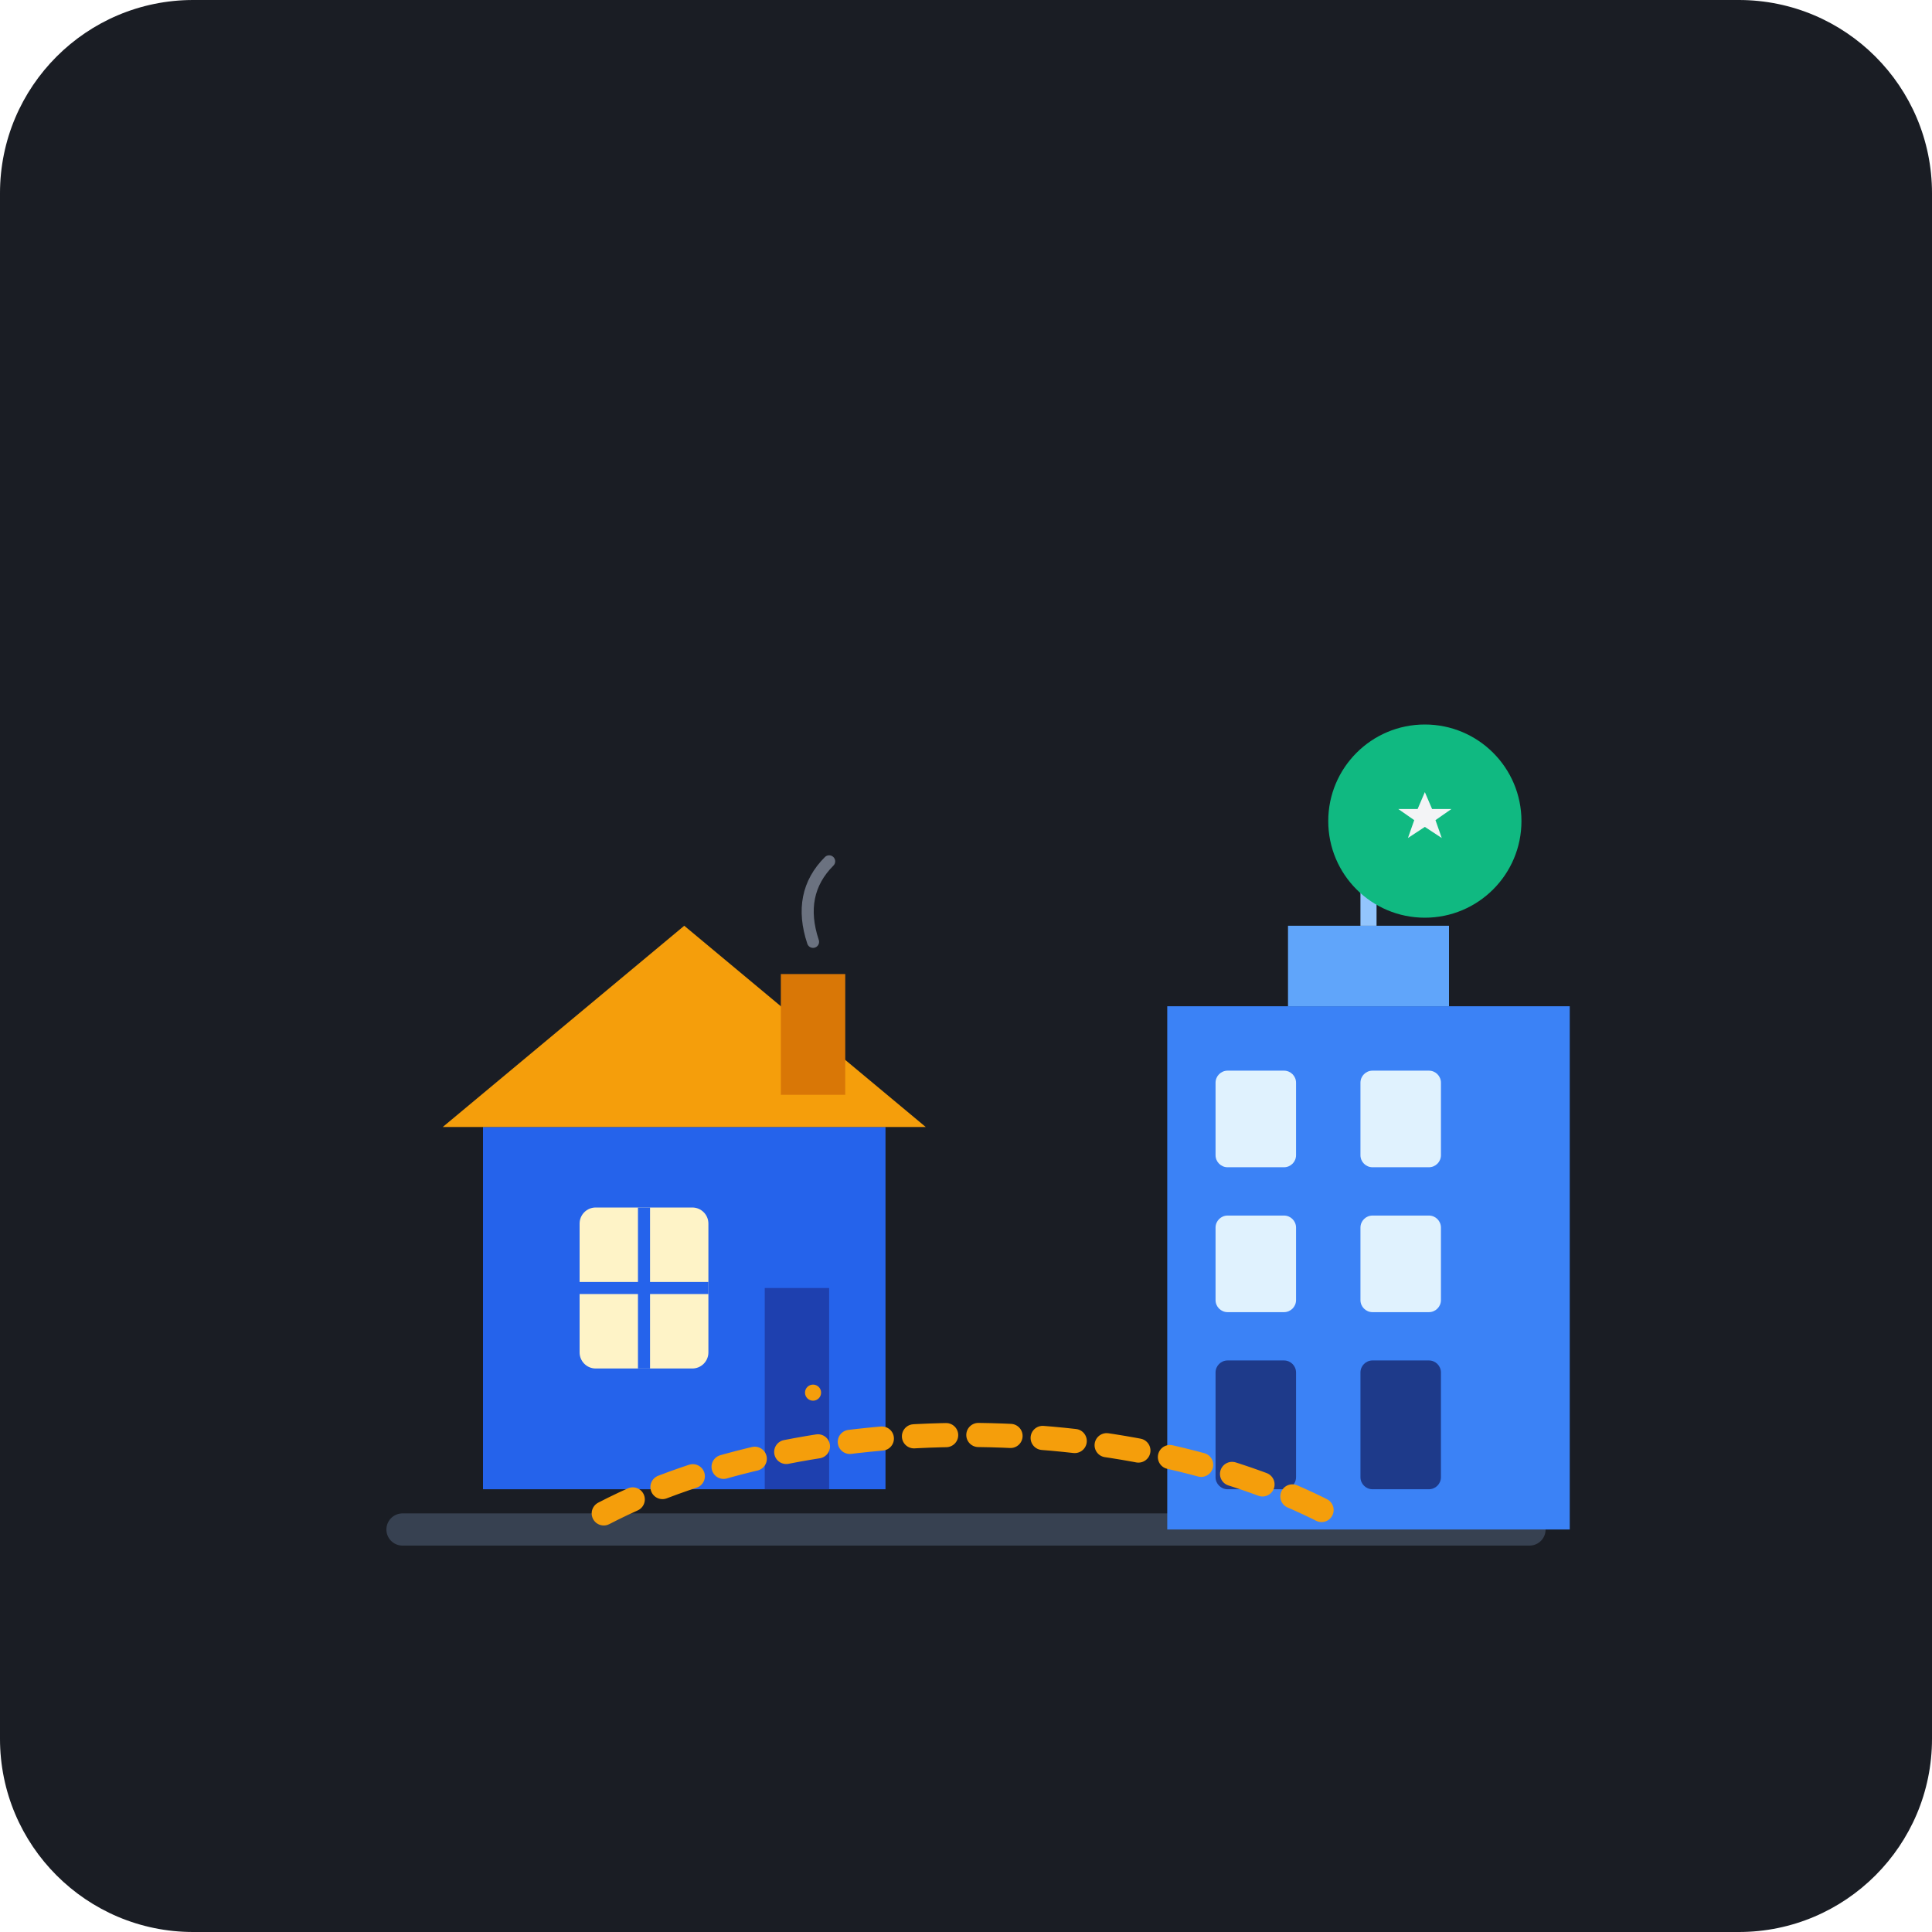
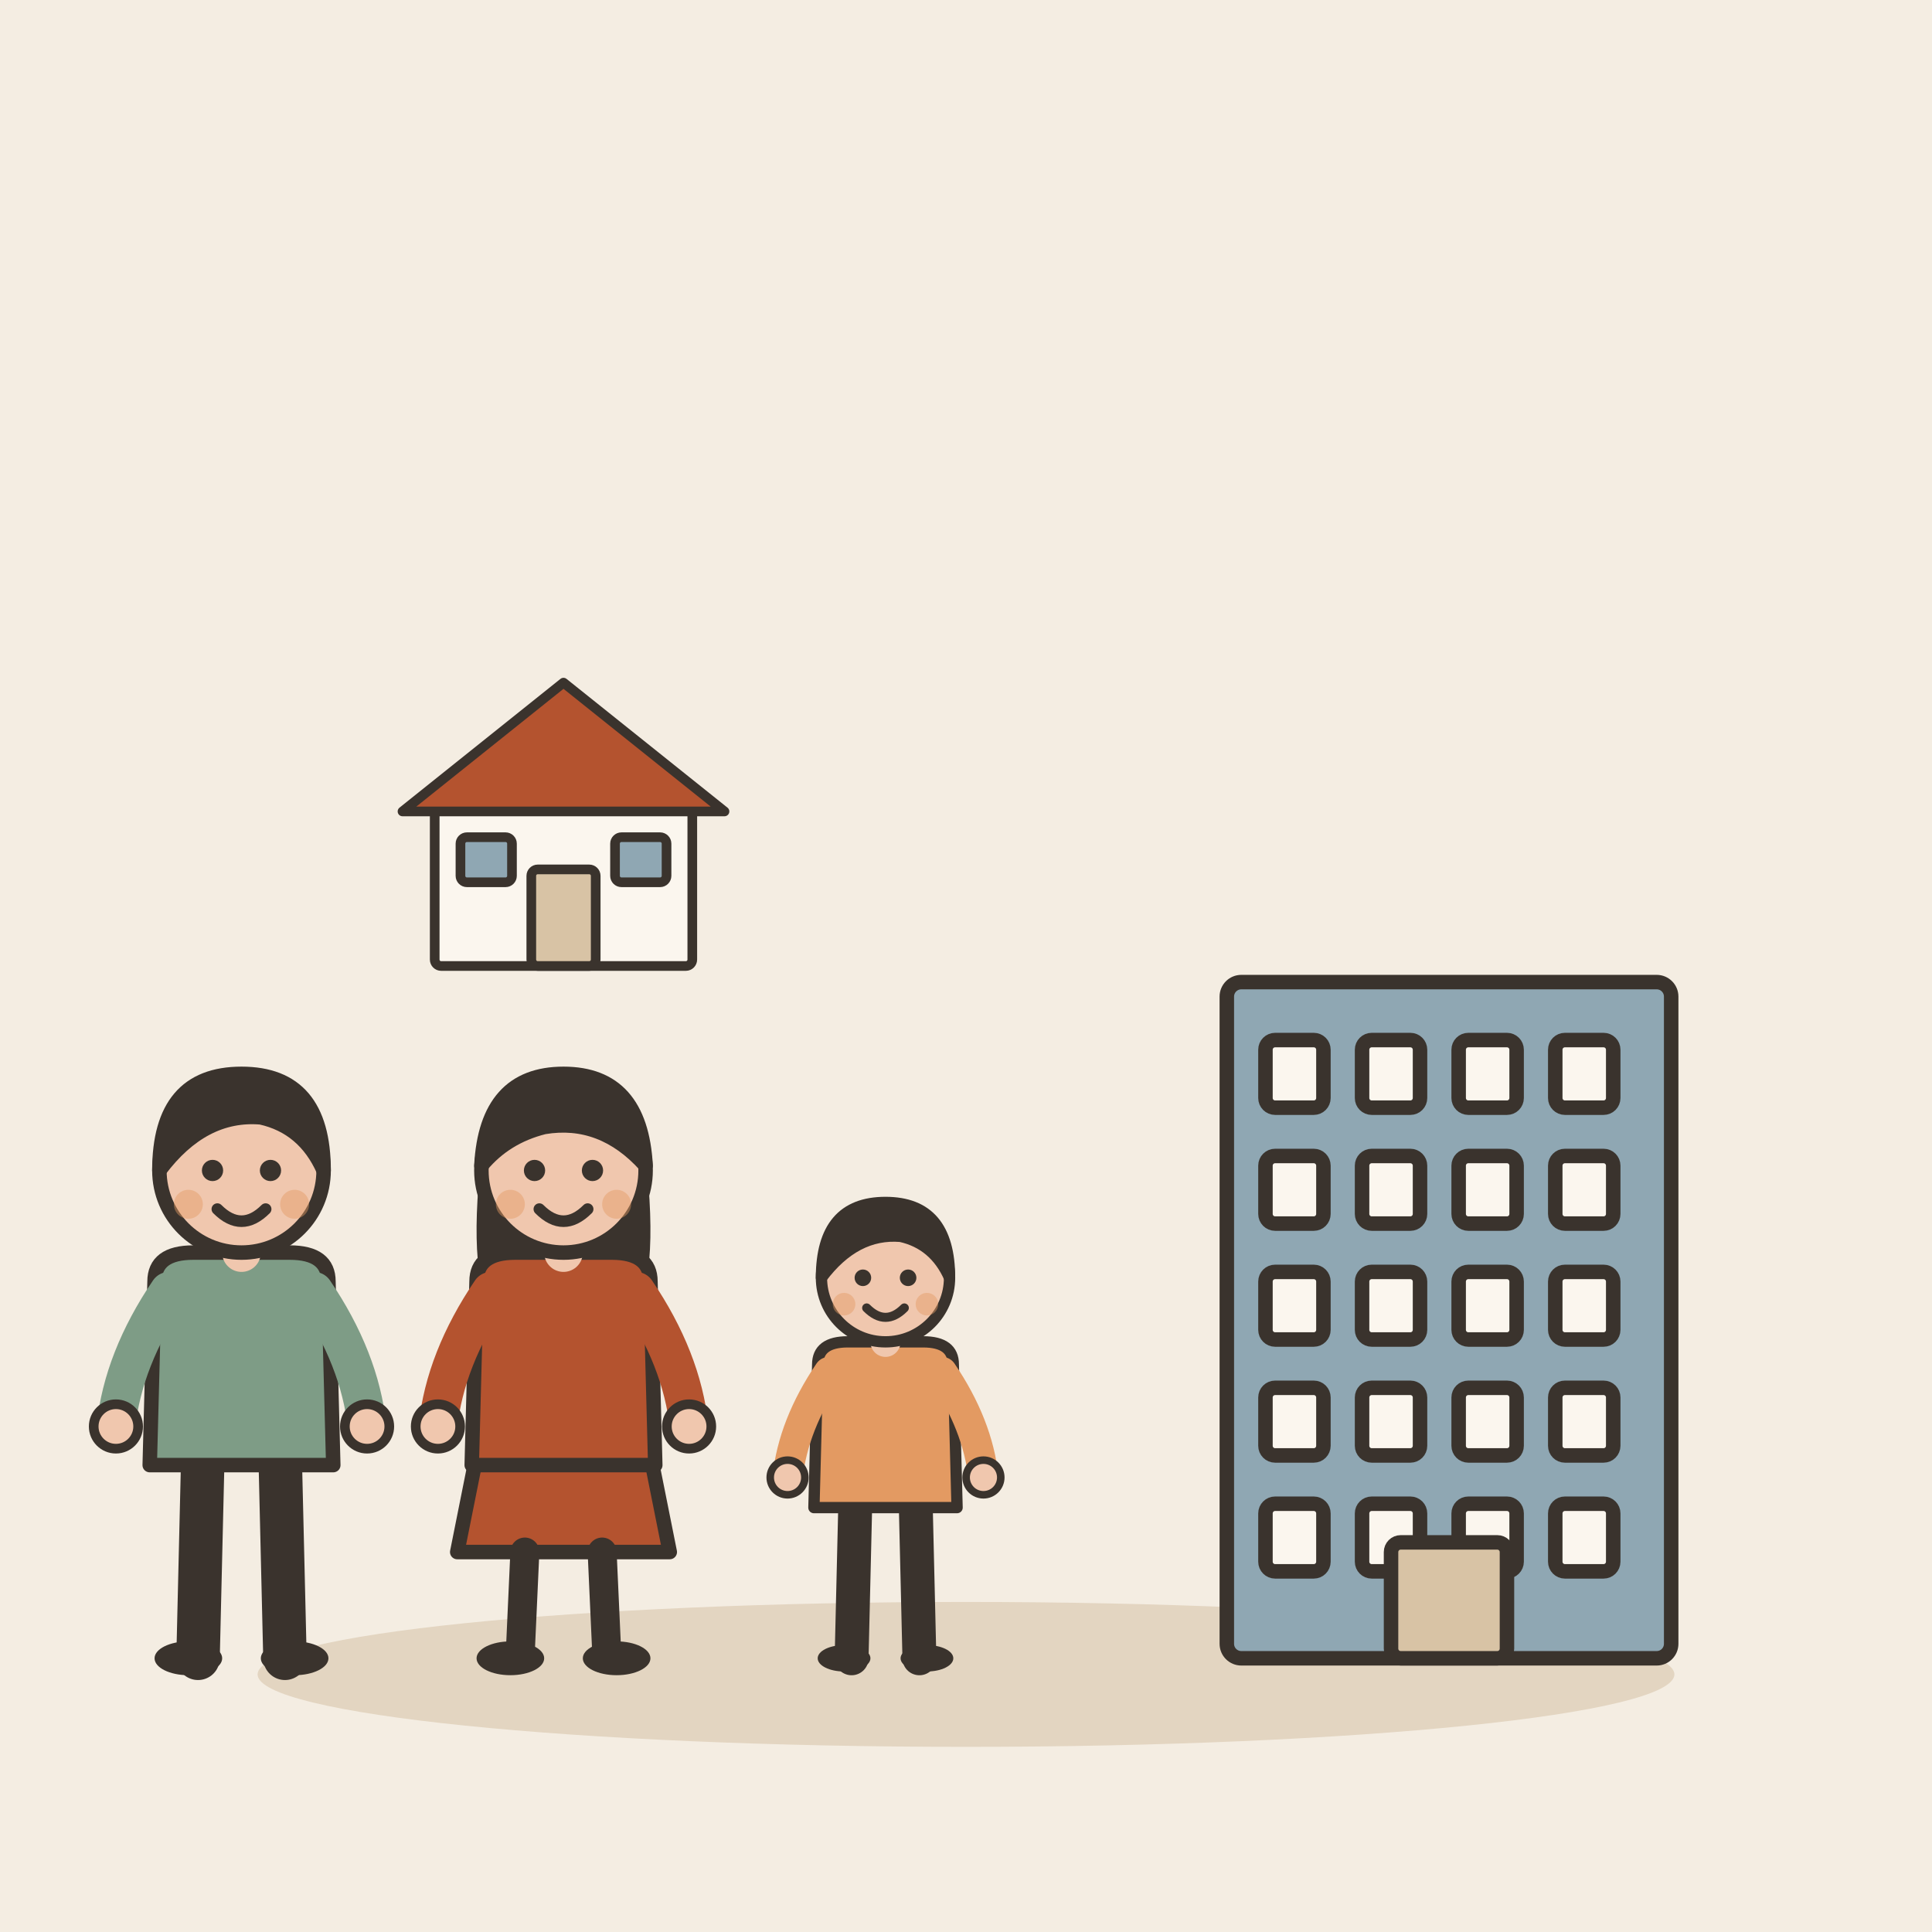
- <svg xmlns="http://www.w3.org/2000/svg" viewBox="0 0 240 240">
-   <rect width="240" height="240" rx="24" fill="#1A1D24" />
-   <g transform="translate(0, 5)">
-     <path d="M50 185 L190 185" stroke="#374151" stroke-width="4" stroke-linecap="round" />
-     <g transform="translate(45, 100)">
-       <path d="M15 35 L15 80 L65 80 L65 35 Z" fill="#2563EB" />
-       <path d="M10 35 L40 10 L70 35 Z" fill="#F59E0B" />
-       <rect x="27" y="45" width="16" height="20" rx="2" fill="#FEF3C7" />
-       <path d="M35 45 L35 65" stroke="#2563EB" stroke-width="1.5" />
-       <path d="M27 55 L43 55" stroke="#2563EB" stroke-width="1.5" />
-       <path d="M50 55 L58 55 L58 80 L50 80 Z" fill="#1E40AF" />
-       <circle cx="56" cy="68" r="1" fill="#F59E0B" />
-       <rect x="52" y="16" width="8" height="15" fill="#D97706" />
-       <path d="M56 12 Q54 6 58 2" stroke="#6B7280" stroke-width="1.5" stroke-linecap="round" fill="none" />
-     </g>
-     <g transform="translate(130, 105)">
-       <rect x="15" y="15" width="50" height="65" fill="#3B82F6" />
-       <rect x="30" y="5" width="20" height="10" fill="#60A5FA" />
-       <line x1="40" y1="5" x2="40" y2="0" stroke="#93C5FD" stroke-width="2" />
-       <rect x="21" y="23" width="10" height="12" rx="1.5" fill="#E0F2FE" />
-       <rect x="39" y="23" width="10" height="12" rx="1.5" fill="#E0F2FE" />
-       <rect x="21" y="41" width="10" height="12" rx="1.5" fill="#E0F2FE" />
-       <rect x="39" y="41" width="10" height="12" rx="1.5" fill="#E0F2FE" />
-       <rect x="21" y="59" width="10" height="16" rx="1.5" fill="#1E3A8A" />
-       <rect x="39" y="59" width="10" height="16" rx="1.5" fill="#1E3A8A" />
-     </g>
-     <g transform="translate(165, 85)">
-       <circle cx="12" cy="12" r="12" fill="#10B981" />
-       <path d="M12 6 L13.5 9.5 L17.5 9.5 L14.2 11.8 L15.5 15.5 L12 13.2 L8.5 15.5 L9.8 11.8 L6.5 9.5 L10.5 9.5 Z" fill="#F3F4F6" transform="scale(0.6) translate(8, 8)" />
-     </g>
-     <g transform="translate(0, 15)">
-       <path d="M75 168 C 100 155, 140 155, 165 168" stroke="#F59E0B" stroke-width="3" stroke-linecap="round" fill="none" stroke-dasharray="4 4" />
-     </g>
+ <svg xmlns="http://www.w3.org/2000/svg" viewBox="0 0 240 240" data-style="editorial">
+   <rect width="240" height="240" fill="#F4EDE2" />
+   <ellipse cx="120" cy="208" rx="88" ry="9" fill="#E3D5C1" />
+   <g transform="translate(30 206) scale(0.6 0.6)">
+     <path d="M-8 -42L-9 0" stroke="#3A332D" stroke-width="9" stroke-linecap="round" fill="none" />
+     <path d="M8 -42L9 0" stroke="#3A332D" stroke-width="9" stroke-linecap="round" fill="none" />
+     <ellipse cx="-11" cy="0" rx="7" ry="3.5" fill="#3A332D" />
+     <ellipse cx="11" cy="0" rx="7" ry="3.5" fill="#3A332D" />
+     <path d="M-18 -78Q-18 -84 -10 -84L10 -84Q18 -84 18 -78L19 -40L-19 -40Z" fill="#7E9C86" stroke="#3A332D" stroke-width="3" stroke-linecap="round" stroke-linejoin="round" />
+     <path d="M-15 -76Q-24.5 -62 -26 -48" fill="none" stroke="#7E9C86" stroke-width="8" stroke-linecap="round" stroke-linejoin="round" />
+     <circle cx="-26" cy="-48" r="4.6" fill="#F0C7AE" stroke="#3A332D" stroke-linecap="round" stroke-linejoin="round" stroke-width="2" />
+     <path d="M15 -76Q24.5 -62 26 -48" fill="none" stroke="#7E9C86" stroke-width="8" stroke-linecap="round" stroke-linejoin="round" />
+     <circle cx="26" cy="-48" r="4.6" fill="#F0C7AE" stroke="#3A332D" stroke-linecap="round" stroke-linejoin="round" stroke-width="2" />
+     <path d="M0 -84L0 -88" stroke="#F0C7AE" stroke-width="8" stroke-linecap="round" fill="none" />
+     <circle cx="0" cy="-101" r="17" fill="#F0C7AE" stroke="#3A332D" stroke-width="3" stroke-linecap="round" stroke-linejoin="round" />
+     <path d="M-17 -101Q-17 -121 0 -121Q17 -121 17 -101Q13 -110 4 -112Q-8 -113 -17 -101Z" fill="#3A332D" stroke="#3A332D" stroke-width="3" stroke-linecap="round" stroke-linejoin="round" />
+     <circle cx="-6" cy="-101" r="2.2" fill="#3A332D" />
+     <circle cx="6" cy="-101" r="2.2" fill="#3A332D" />
+     <path d="M-5 -93Q0 -88 5 -93" fill="none" stroke="#3A332D" stroke-width="2.4" stroke-linecap="round" stroke-linejoin="round" />
+     <circle cx="-11" cy="-94" r="3" fill="#E39A62" opacity="0.45" />
+     <circle cx="11" cy="-94" r="3" fill="#E39A62" opacity="0.45" />
+   </g>
+   <g transform="translate(70 206) scale(0.6 0.6)">
+     <path d="M-18 -42L-22 -22L22 -22L18 -42Z" fill="#B4532F" stroke="#3A332D" stroke-width="3" stroke-linecap="round" stroke-linejoin="round" />
+     <path d="M-8 -22L-9 0" stroke="#3A332D" stroke-width="6" stroke-linecap="round" fill="none" />
+     <path d="M8 -22L9 0" stroke="#3A332D" stroke-width="6" stroke-linecap="round" fill="none" />
+     <ellipse cx="-11" cy="0" rx="7" ry="3.5" fill="#3A332D" />
+     <ellipse cx="11" cy="0" rx="7" ry="3.5" fill="#3A332D" />
+     <path d="M-17 -104Q-20 -78 -14 -70L-6 -78L6 -78L14 -70Q20 -78 17 -104Z" fill="#3A332D" />
+     <path d="M-18 -78Q-18 -84 -10 -84L10 -84Q18 -84 18 -78L19 -40L-19 -40Z" fill="#B4532F" stroke="#3A332D" stroke-width="3" stroke-linecap="round" stroke-linejoin="round" />
+     <path d="M-15 -76Q-24.5 -62 -26 -48" fill="none" stroke="#B4532F" stroke-width="8" stroke-linecap="round" stroke-linejoin="round" />
+     <circle cx="-26" cy="-48" r="4.6" fill="#F0C7AE" stroke="#3A332D" stroke-linecap="round" stroke-linejoin="round" stroke-width="2" />
+     <path d="M15 -76Q24.5 -62 26 -48" fill="none" stroke="#B4532F" stroke-width="8" stroke-linecap="round" stroke-linejoin="round" />
+     <circle cx="26" cy="-48" r="4.6" fill="#F0C7AE" stroke="#3A332D" stroke-linecap="round" stroke-linejoin="round" stroke-width="2" />
+     <path d="M0 -84L0 -88" stroke="#F0C7AE" stroke-width="8" stroke-linecap="round" fill="none" />
+     <circle cx="0" cy="-101" r="17" fill="#F0C7AE" stroke="#3A332D" stroke-width="3" stroke-linecap="round" stroke-linejoin="round" />
+     <path d="M-17 -102Q-16 -121 0 -121Q16 -121 17 -102Q8 -112 -4 -110Q-12 -108 -17 -102Z" fill="#3A332D" stroke="#3A332D" stroke-width="3" stroke-linecap="round" stroke-linejoin="round" />
+     <circle cx="-6" cy="-101" r="2.2" fill="#3A332D" />
+     <circle cx="6" cy="-101" r="2.2" fill="#3A332D" />
+     <path d="M-5 -93Q0 -88 5 -93" fill="none" stroke="#3A332D" stroke-width="2.4" stroke-linecap="round" stroke-linejoin="round" />
+     <circle cx="-11" cy="-94" r="3" fill="#E39A62" opacity="0.45" />
+     <circle cx="11" cy="-94" r="3" fill="#E39A62" opacity="0.45" />
+   </g>
+   <g transform="translate(110 206) scale(0.468 0.468)">
+     <path d="M-8 -42L-9 0" stroke="#3A332D" stroke-width="9" stroke-linecap="round" fill="none" />
+     <path d="M8 -42L9 0" stroke="#3A332D" stroke-width="9" stroke-linecap="round" fill="none" />
+     <ellipse cx="-11" cy="0" rx="7" ry="3.5" fill="#3A332D" />
+     <ellipse cx="11" cy="0" rx="7" ry="3.5" fill="#3A332D" />
+     <path d="M-18 -78Q-18 -84 -10 -84L10 -84Q18 -84 18 -78L19 -40L-19 -40Z" fill="#E39A62" stroke="#3A332D" stroke-width="3" stroke-linecap="round" stroke-linejoin="round" />
+     <path d="M-15 -76Q-24.5 -62 -26 -48" fill="none" stroke="#E39A62" stroke-width="8" stroke-linecap="round" stroke-linejoin="round" />
+     <circle cx="-26" cy="-48" r="4.6" fill="#F0C7AE" stroke="#3A332D" stroke-linecap="round" stroke-linejoin="round" stroke-width="2" />
+     <path d="M15 -76Q24.5 -62 26 -48" fill="none" stroke="#E39A62" stroke-width="8" stroke-linecap="round" stroke-linejoin="round" />
+     <circle cx="26" cy="-48" r="4.6" fill="#F0C7AE" stroke="#3A332D" stroke-linecap="round" stroke-linejoin="round" stroke-width="2" />
+     <path d="M0 -84L0 -88" stroke="#F0C7AE" stroke-width="8" stroke-linecap="round" fill="none" />
+     <circle cx="0" cy="-101" r="17" fill="#F0C7AE" stroke="#3A332D" stroke-width="3" stroke-linecap="round" stroke-linejoin="round" />
+     <path d="M-17 -101Q-17 -121 0 -121Q17 -121 17 -101Q13 -110 4 -112Q-8 -113 -17 -101Z" fill="#3A332D" stroke="#3A332D" stroke-width="3" stroke-linecap="round" stroke-linejoin="round" />
+     <circle cx="-6" cy="-101" r="2.2" fill="#3A332D" />
+     <circle cx="6" cy="-101" r="2.2" fill="#3A332D" />
+     <path d="M-5 -93Q0 -88 5 -93" fill="none" stroke="#3A332D" stroke-width="2.4" stroke-linecap="round" stroke-linejoin="round" />
+     <circle cx="-11" cy="-94" r="3" fill="#E39A62" opacity="0.45" />
+     <circle cx="11" cy="-94" r="3" fill="#E39A62" opacity="0.45" />
+   </g>
+   <g transform="translate(70 120) scale(0.4 0.4)">
+     <rect x="-40" y="-50" width="80" height="50" rx="2" fill="#FBF6EE" stroke="#3A332D" stroke-width="3" stroke-linecap="round" stroke-linejoin="round" />
+     <path d="M-50 -48L0 -88L50 -48Z" fill="#B4532F" stroke="#3A332D" stroke-width="3" stroke-linecap="round" stroke-linejoin="round" />
+     <rect x="-10" y="-30" width="20" height="30" rx="2" fill="#D8C3A5" stroke="#3A332D" stroke-width="3" stroke-linecap="round" stroke-linejoin="round" />
+     <rect x="-32" y="-40" width="16" height="14" rx="2" fill="#8FA7B3" stroke="#3A332D" stroke-width="3" stroke-linecap="round" stroke-linejoin="round" />
+     <rect x="16" y="-40" width="16" height="14" rx="2" fill="#8FA7B3" stroke="#3A332D" stroke-width="3" stroke-linecap="round" stroke-linejoin="round" />
+   </g>
+   <g transform="translate(180 206) scale(0.6 0.6)">
+     <rect x="-46" y="-140" width="92" height="140" rx="3" fill="#8FA7B3" stroke="#3A332D" stroke-width="3" stroke-linecap="round" stroke-linejoin="round" />
+     <rect x="-38" y="-128" width="12" height="14" rx="2" fill="#FBF6EE" stroke="#3A332D" stroke-width="3" stroke-linecap="round" stroke-linejoin="round" />
+     <rect x="-18" y="-128" width="12" height="14" rx="2" fill="#FBF6EE" stroke="#3A332D" stroke-width="3" stroke-linecap="round" stroke-linejoin="round" />
+     <rect x="2" y="-128" width="12" height="14" rx="2" fill="#FBF6EE" stroke="#3A332D" stroke-width="3" stroke-linecap="round" stroke-linejoin="round" />
+     <rect x="22" y="-128" width="12" height="14" rx="2" fill="#FBF6EE" stroke="#3A332D" stroke-width="3" stroke-linecap="round" stroke-linejoin="round" />
+     <rect x="-38" y="-104" width="12" height="14" rx="2" fill="#FBF6EE" stroke="#3A332D" stroke-width="3" stroke-linecap="round" stroke-linejoin="round" />
+     <rect x="-18" y="-104" width="12" height="14" rx="2" fill="#FBF6EE" stroke="#3A332D" stroke-width="3" stroke-linecap="round" stroke-linejoin="round" />
+     <rect x="2" y="-104" width="12" height="14" rx="2" fill="#FBF6EE" stroke="#3A332D" stroke-width="3" stroke-linecap="round" stroke-linejoin="round" />
+     <rect x="22" y="-104" width="12" height="14" rx="2" fill="#FBF6EE" stroke="#3A332D" stroke-width="3" stroke-linecap="round" stroke-linejoin="round" />
+     <rect x="-38" y="-80" width="12" height="14" rx="2" fill="#FBF6EE" stroke="#3A332D" stroke-width="3" stroke-linecap="round" stroke-linejoin="round" />
+     <rect x="-18" y="-80" width="12" height="14" rx="2" fill="#FBF6EE" stroke="#3A332D" stroke-width="3" stroke-linecap="round" stroke-linejoin="round" />
+     <rect x="2" y="-80" width="12" height="14" rx="2" fill="#FBF6EE" stroke="#3A332D" stroke-width="3" stroke-linecap="round" stroke-linejoin="round" />
+     <rect x="22" y="-80" width="12" height="14" rx="2" fill="#FBF6EE" stroke="#3A332D" stroke-width="3" stroke-linecap="round" stroke-linejoin="round" />
+     <rect x="-38" y="-56" width="12" height="14" rx="2" fill="#FBF6EE" stroke="#3A332D" stroke-width="3" stroke-linecap="round" stroke-linejoin="round" />
+     <rect x="-18" y="-56" width="12" height="14" rx="2" fill="#FBF6EE" stroke="#3A332D" stroke-width="3" stroke-linecap="round" stroke-linejoin="round" />
+     <rect x="2" y="-56" width="12" height="14" rx="2" fill="#FBF6EE" stroke="#3A332D" stroke-width="3" stroke-linecap="round" stroke-linejoin="round" />
+     <rect x="22" y="-56" width="12" height="14" rx="2" fill="#FBF6EE" stroke="#3A332D" stroke-width="3" stroke-linecap="round" stroke-linejoin="round" />
+     <rect x="-38" y="-32" width="12" height="14" rx="2" fill="#FBF6EE" stroke="#3A332D" stroke-width="3" stroke-linecap="round" stroke-linejoin="round" />
+     <rect x="-18" y="-32" width="12" height="14" rx="2" fill="#FBF6EE" stroke="#3A332D" stroke-width="3" stroke-linecap="round" stroke-linejoin="round" />
+     <rect x="2" y="-32" width="12" height="14" rx="2" fill="#FBF6EE" stroke="#3A332D" stroke-width="3" stroke-linecap="round" stroke-linejoin="round" />
+     <rect x="22" y="-32" width="12" height="14" rx="2" fill="#FBF6EE" stroke="#3A332D" stroke-width="3" stroke-linecap="round" stroke-linejoin="round" />
+     <rect x="-12" y="-24" width="24" height="24" rx="2" fill="#D8C3A5" stroke="#3A332D" stroke-width="3" stroke-linecap="round" stroke-linejoin="round" />
  </g>
</svg>
